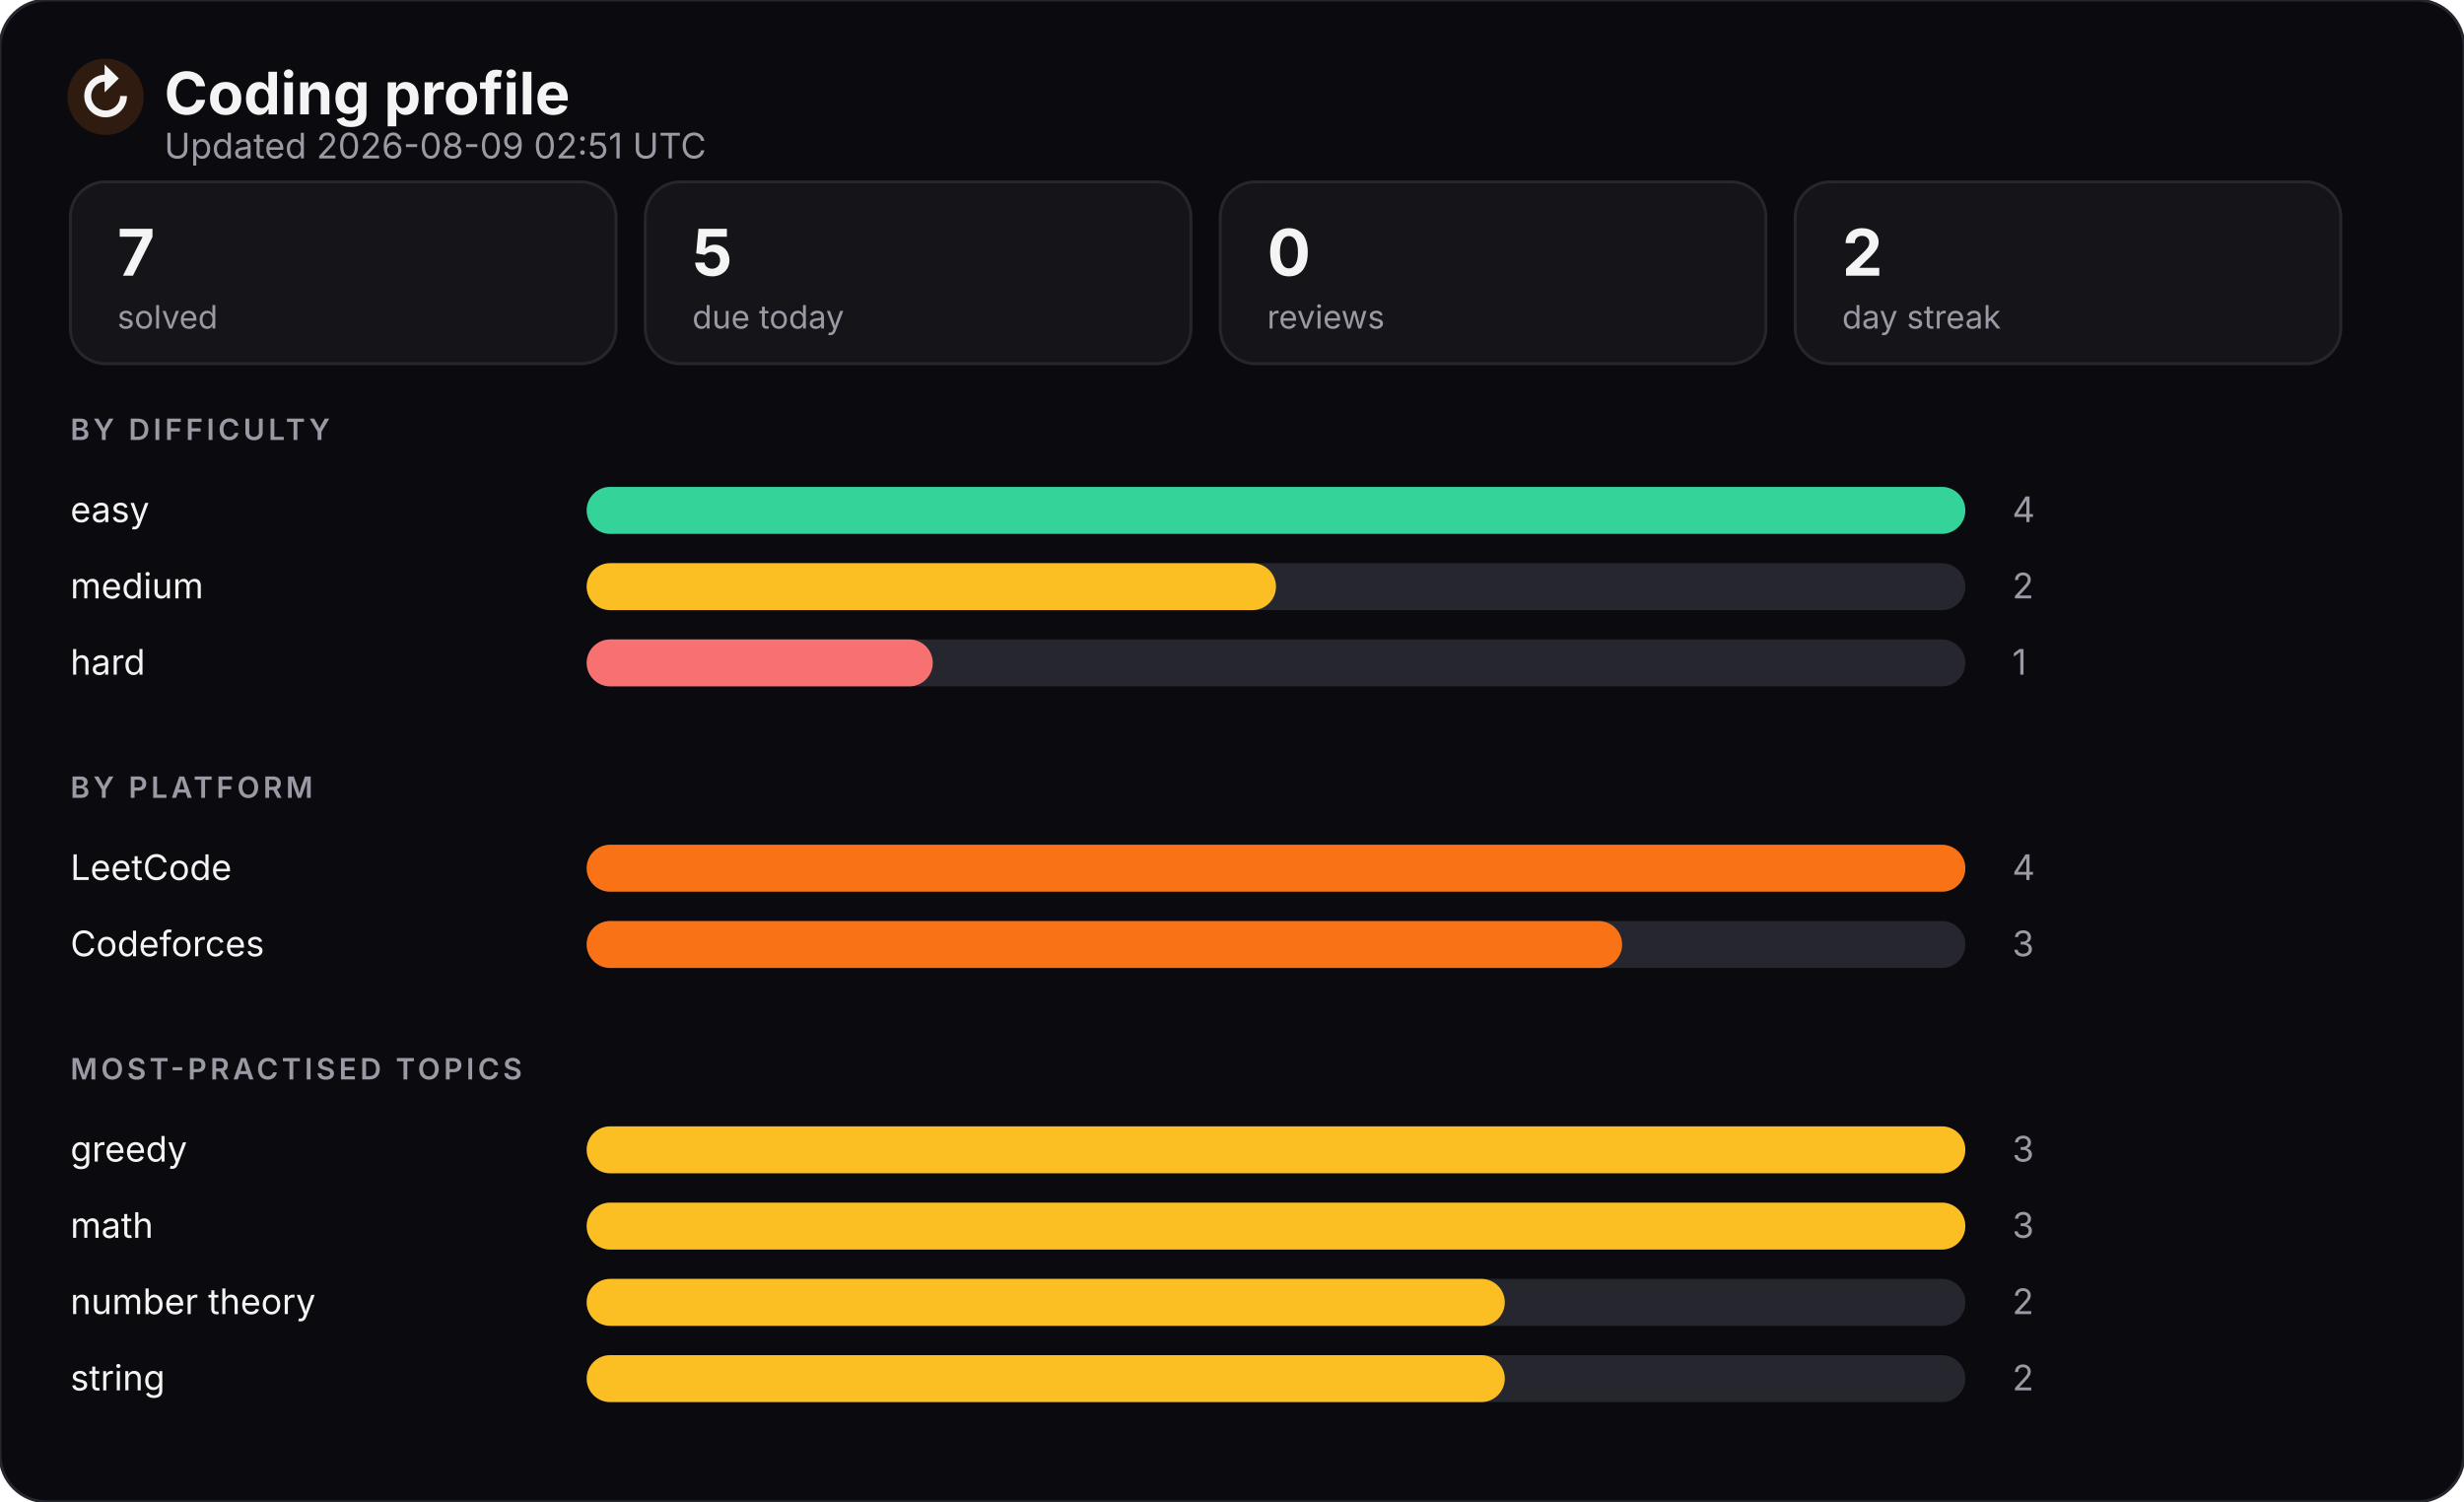
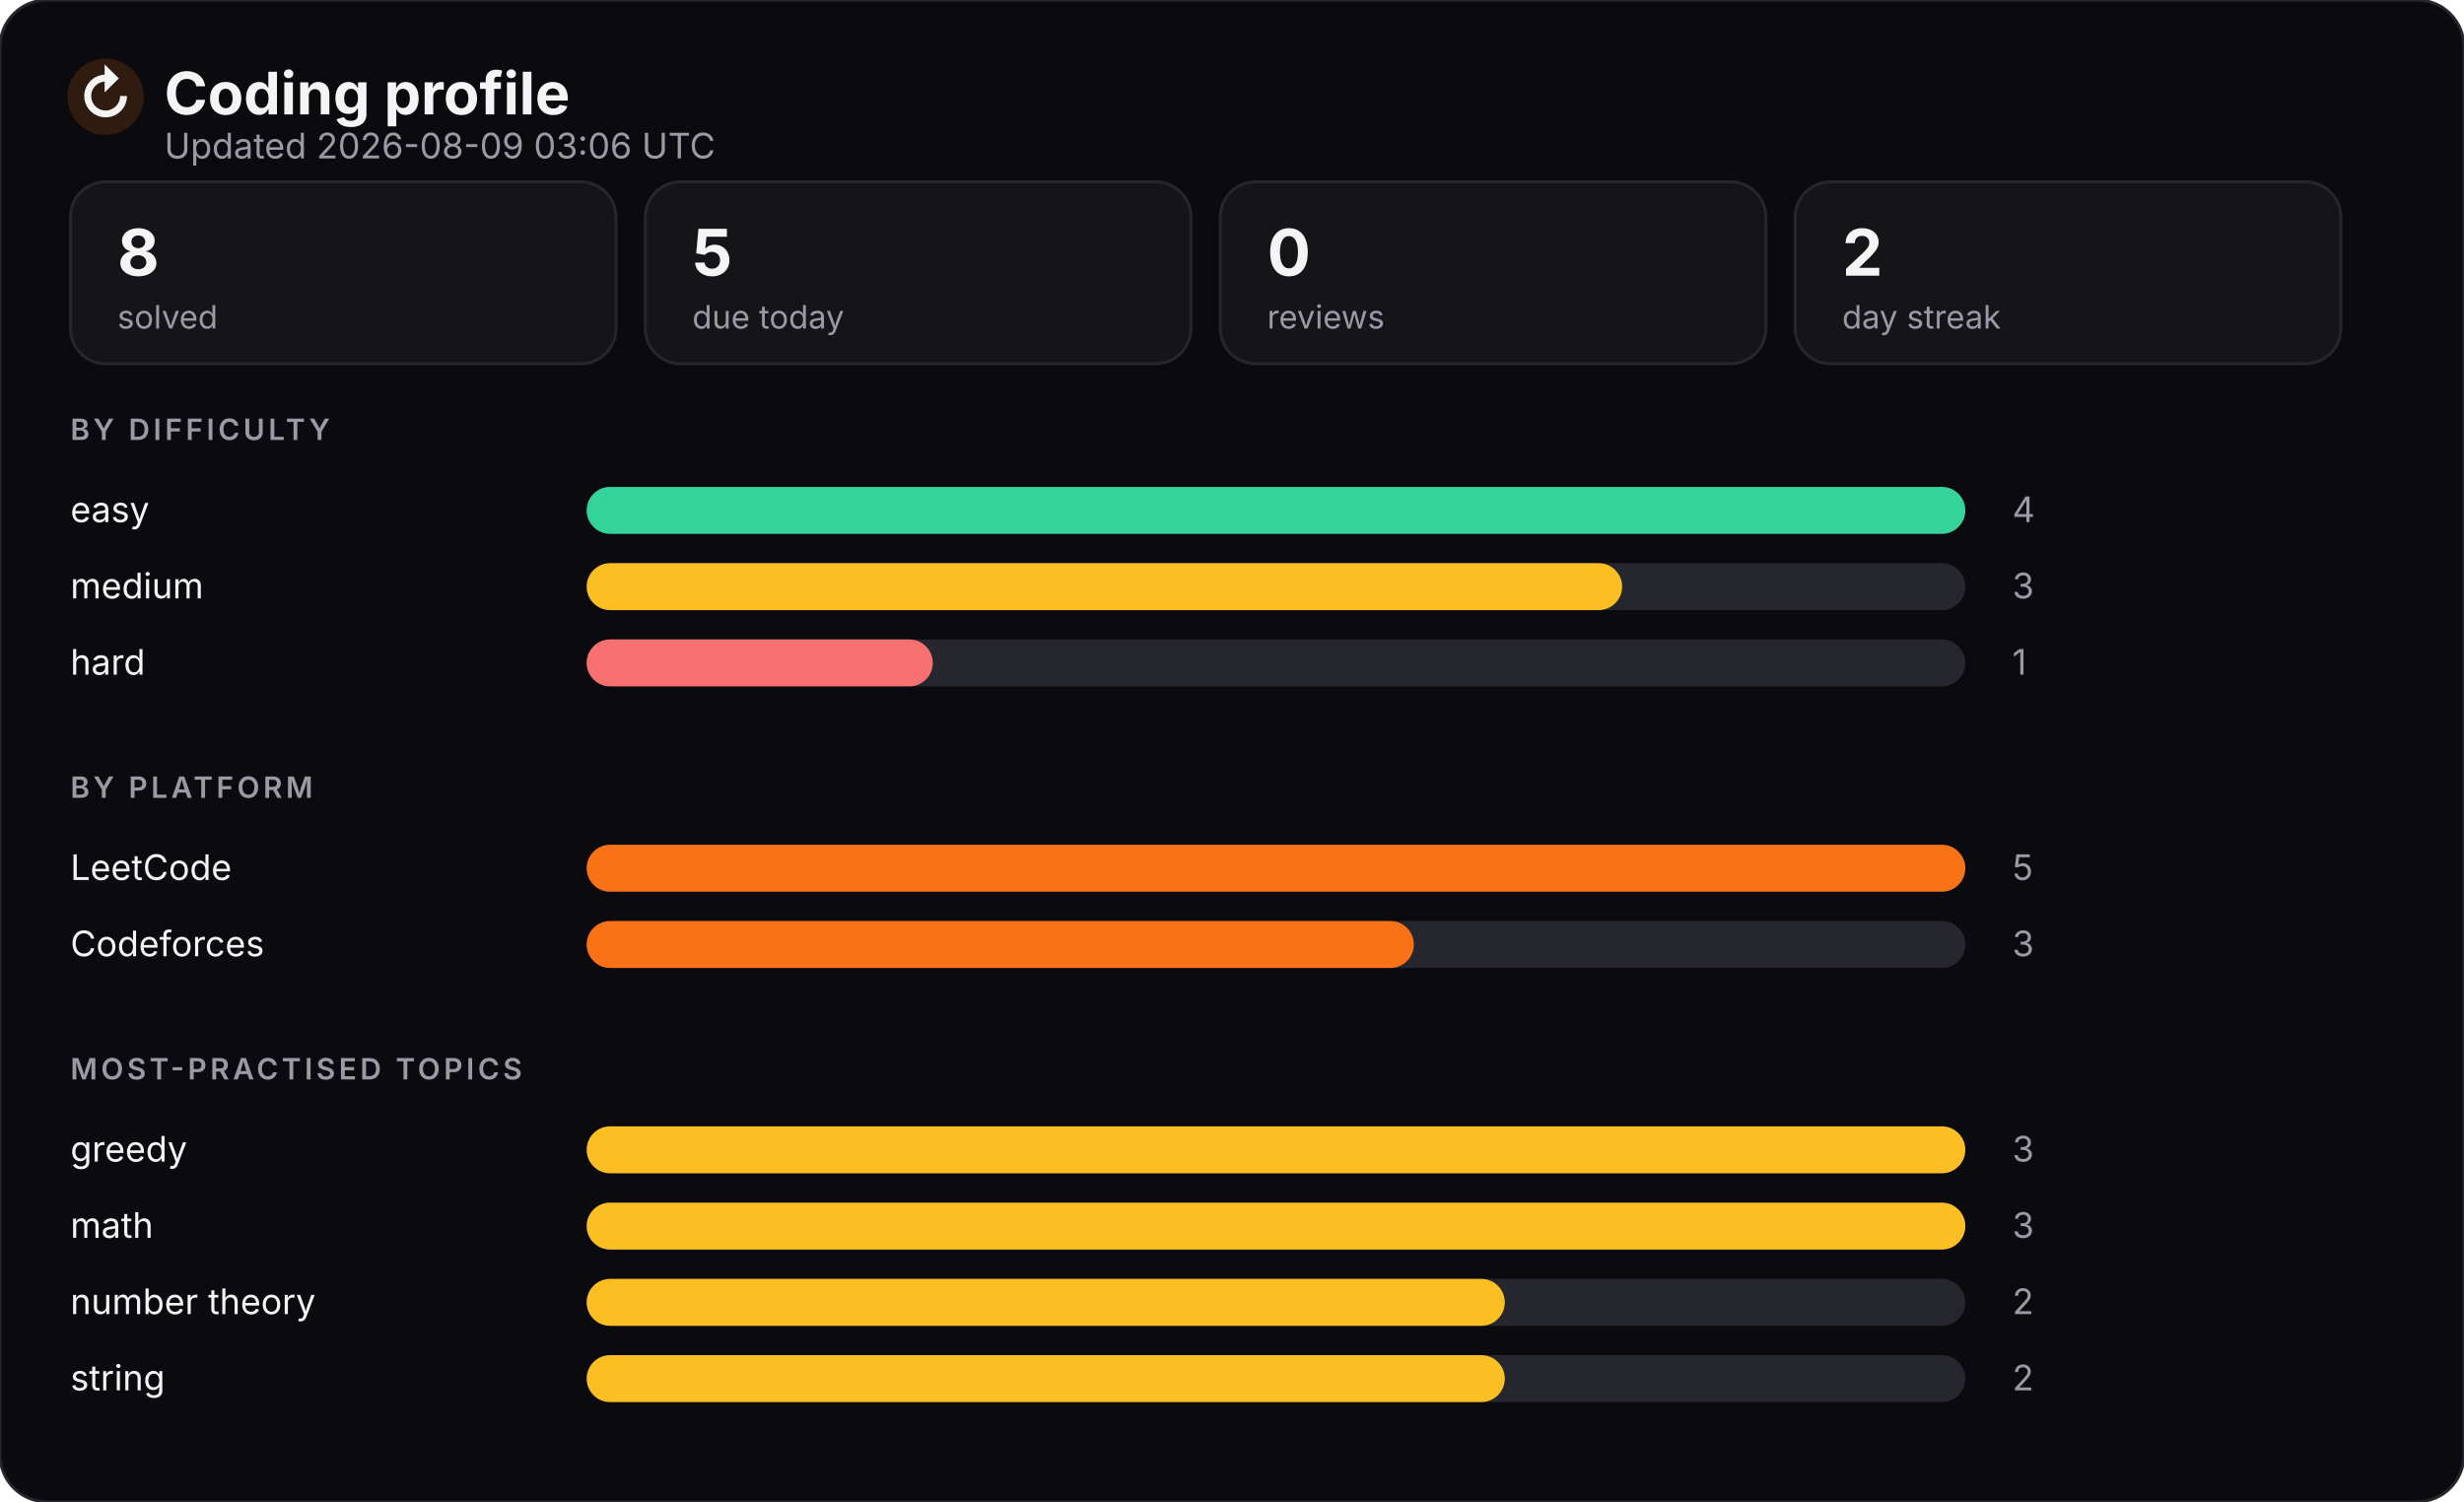
<svg xmlns="http://www.w3.org/2000/svg" width="840" height="512" viewBox="0 0 840 512" role="img" aria-label="Coding profile">
  <style>
    text { font-family: -apple-system, BlinkMacSystemFont, "Segoe UI", Inter, sans-serif; }
    .title { fill: #f4f4f5; font-size: 20px; font-weight: 700; }
    .subtitle { fill: #9a9aa5; font-size: 12px; }
    .section { fill: #9a9aa5; font-size: 10px; letter-spacing: 0.12em; font-weight: 600; }
    .label { fill: #f4f4f5; font-size: 12px; }
    .value { fill: #9a9aa5; font-size: 12px; }
    .tileValue { fill: #f4f4f5; font-size: 22px; font-weight: 700; }
    .tileLabel { fill: #9a9aa5; font-size: 11px; }

    .bar { transform-origin: 200px center; animation: grow 900ms cubic-bezier(.2,.8,.2,1) both; }
    .tile { animation: rise 600ms cubic-bezier(.2,.8,.2,1) both; }
    @keyframes grow { from { transform: scaleX(0); } to { transform: scaleX(1); } }
    @keyframes rise { from { opacity: 0; transform: translateY(6px); } to { opacity: 1; transform: none; } }
    @media (prefers-reduced-motion: reduce) {
      .bar, .tile { animation: none; }
    }
  </style>
  <rect width="840" height="512" rx="16" fill="#0b0b0f" stroke="#26262e" />
  <circle cx="36" cy="33" r="13" fill="#f97316" opacity="0.16" />
  <text x="36" y="40" class="title" fill="#f97316" text-anchor="middle">↻</text>
  <text x="56" y="39" class="title">Coding profile</text>
-   <text x="56" y="54" class="subtitle">Updated 2026-08-09 02:51 UTC</text>
+   <text x="56" y="54" class="subtitle">Updated 2026-08-09 03:06 UTC</text>
  <g class="tile" style="animation-delay:0s">
    <rect x="24" y="62" width="186" height="62" rx="12" fill="#141419" stroke="#26262e" />
-     <text x="40" y="94" class="tileValue">7</text>
+     <text x="40" y="94" class="tileValue">8</text>
    <text x="40" y="112" class="tileLabel">solved</text>
  </g>
  <g class="tile" style="animation-delay:0.06s">
    <rect x="220" y="62" width="186" height="62" rx="12" fill="#141419" stroke="#26262e" />
    <text x="236" y="94" class="tileValue">5</text>
    <text x="236" y="112" class="tileLabel">due today</text>
  </g>
  <g class="tile" style="animation-delay:0.12s">
    <rect x="416" y="62" width="186" height="62" rx="12" fill="#141419" stroke="#26262e" />
    <text x="432" y="94" class="tileValue">0</text>
    <text x="432" y="112" class="tileLabel">reviews</text>
  </g>
  <g class="tile" style="animation-delay:0.18s">
    <rect x="612" y="62" width="186" height="62" rx="12" fill="#141419" stroke="#26262e" />
    <text x="628" y="94" class="tileValue">2</text>
    <text x="628" y="112" class="tileLabel">day streak</text>
  </g>
  <text x="24" y="150" class="section">BY DIFFICULTY</text>
  <text x="24" y="178" class="label">easy</text>
  <rect x="200" y="166" width="470" height="16" rx="8" fill="#26262e" />
  <rect x="200" y="166" width="470" height="16" rx="8" fill="#34d399" class="bar" style="animation-delay:0s" />
  <text x="686" y="178" class="value">4</text>
  <text x="24" y="204" class="label">medium</text>
  <rect x="200" y="192" width="470" height="16" rx="8" fill="#26262e" />
-   <rect x="200" y="192" width="235" height="16" rx="8" fill="#fbbf24" class="bar" style="animation-delay:0.08s" />
-   <text x="686" y="204" class="value">2</text>
+   <rect x="200" y="192" width="353" height="16" rx="8" fill="#fbbf24" class="bar" style="animation-delay:0.08s" />
+   <text x="686" y="204" class="value">3</text>
  <text x="24" y="230" class="label">hard</text>
  <rect x="200" y="218" width="470" height="16" rx="8" fill="#26262e" />
  <rect x="200" y="218" width="118" height="16" rx="8" fill="#f87171" class="bar" style="animation-delay:0.16s" />
  <text x="686" y="230" class="value">1</text>
  <text x="24" y="272" class="section">BY PLATFORM</text>
  <text x="24" y="300" class="label">LeetCode</text>
  <rect x="200" y="288" width="470" height="16" rx="8" fill="#26262e" />
  <rect x="200" y="288" width="470" height="16" rx="8" fill="#f97316" class="bar" style="animation-delay:0.24s" />
-   <text x="686" y="300" class="value">4</text>
+   <text x="686" y="300" class="value">5</text>
  <text x="24" y="326" class="label">Codeforces</text>
  <rect x="200" y="314" width="470" height="16" rx="8" fill="#26262e" />
-   <rect x="200" y="314" width="353" height="16" rx="8" fill="#f97316" class="bar" style="animation-delay:0.32s" />
+   <rect x="200" y="314" width="282" height="16" rx="8" fill="#f97316" class="bar" style="animation-delay:0.32s" />
  <text x="686" y="326" class="value">3</text>
  <text x="24" y="368" class="section">MOST-PRACTISED TOPICS</text>
  <text x="24" y="396" class="label">greedy</text>
  <rect x="200" y="384" width="470" height="16" rx="8" fill="#26262e" />
  <rect x="200" y="384" width="470" height="16" rx="8" fill="#fbbf24" class="bar" style="animation-delay:0.4s" />
  <text x="686" y="396" class="value">3</text>
  <text x="24" y="422" class="label">math</text>
  <rect x="200" y="410" width="470" height="16" rx="8" fill="#26262e" />
  <rect x="200" y="410" width="470" height="16" rx="8" fill="#fbbf24" class="bar" style="animation-delay:0.48s" />
  <text x="686" y="422" class="value">3</text>
  <text x="24" y="448" class="label">number theory</text>
  <rect x="200" y="436" width="470" height="16" rx="8" fill="#26262e" />
  <rect x="200" y="436" width="313" height="16" rx="8" fill="#fbbf24" class="bar" style="animation-delay:0.56s" />
  <text x="686" y="448" class="value">2</text>
  <text x="24" y="474" class="label">string</text>
  <rect x="200" y="462" width="470" height="16" rx="8" fill="#26262e" />
  <rect x="200" y="462" width="313" height="16" rx="8" fill="#fbbf24" class="bar" style="animation-delay:0.64s" />
  <text x="686" y="474" class="value">2</text>
</svg>
